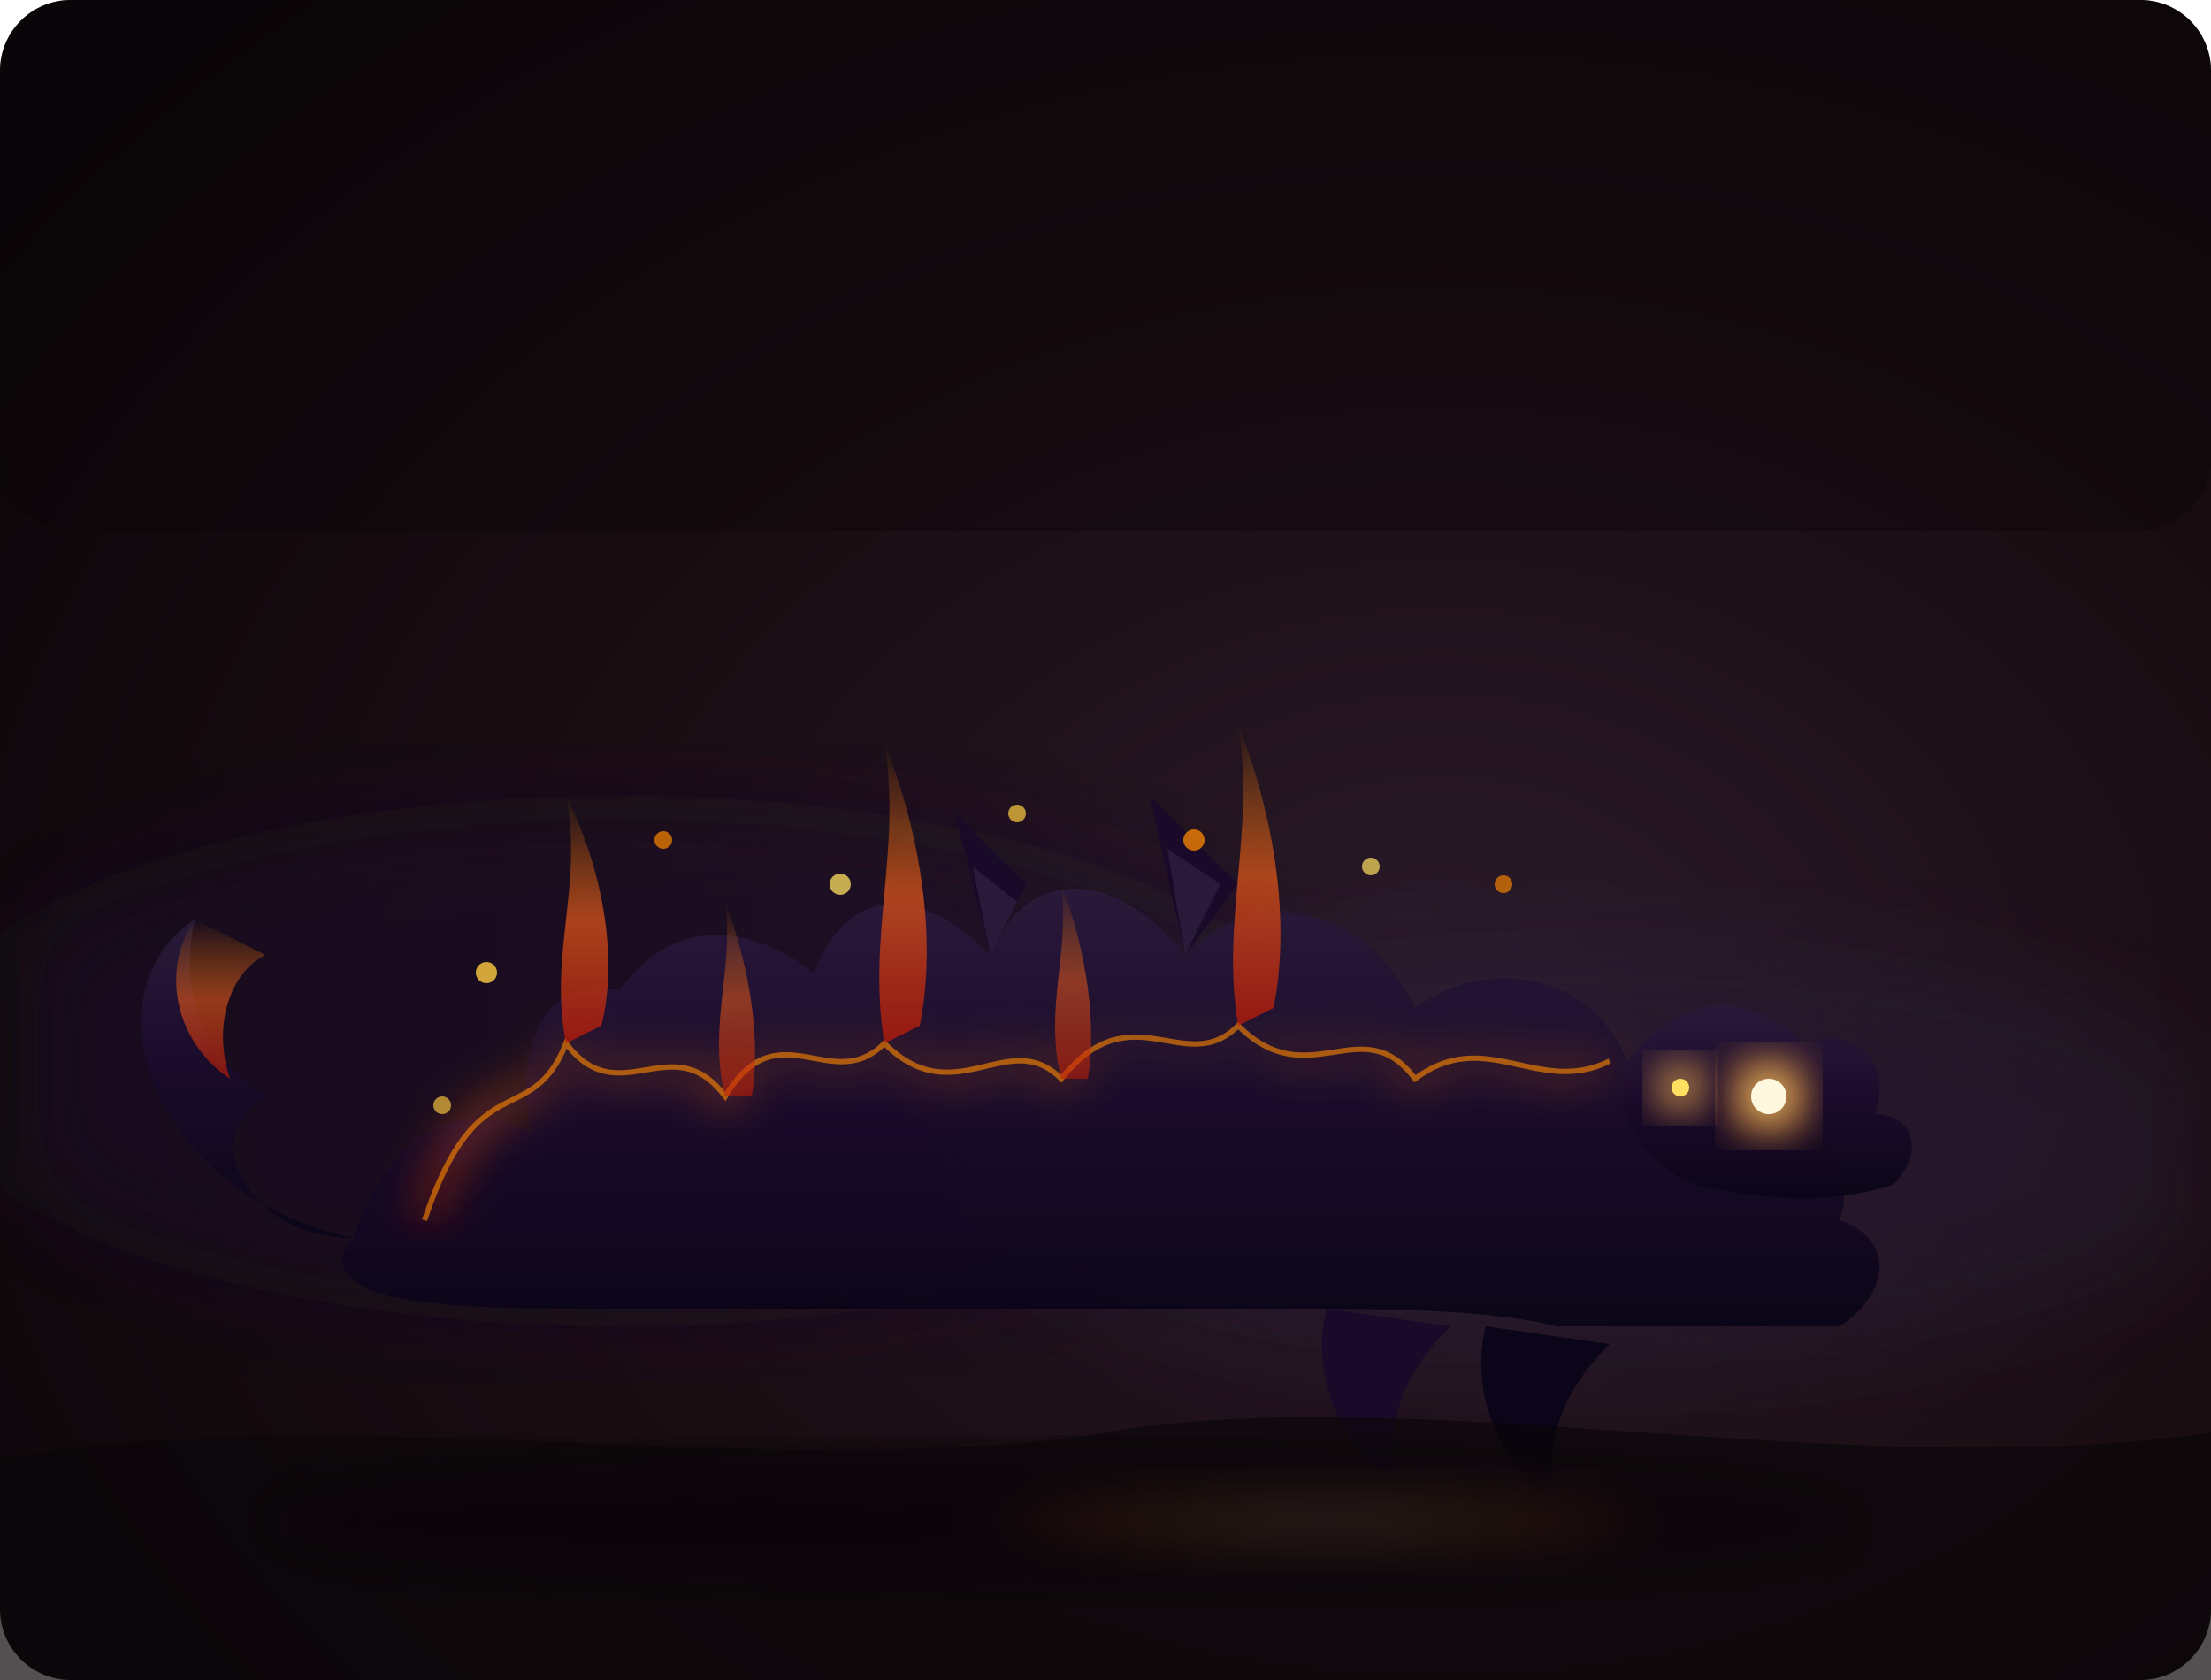
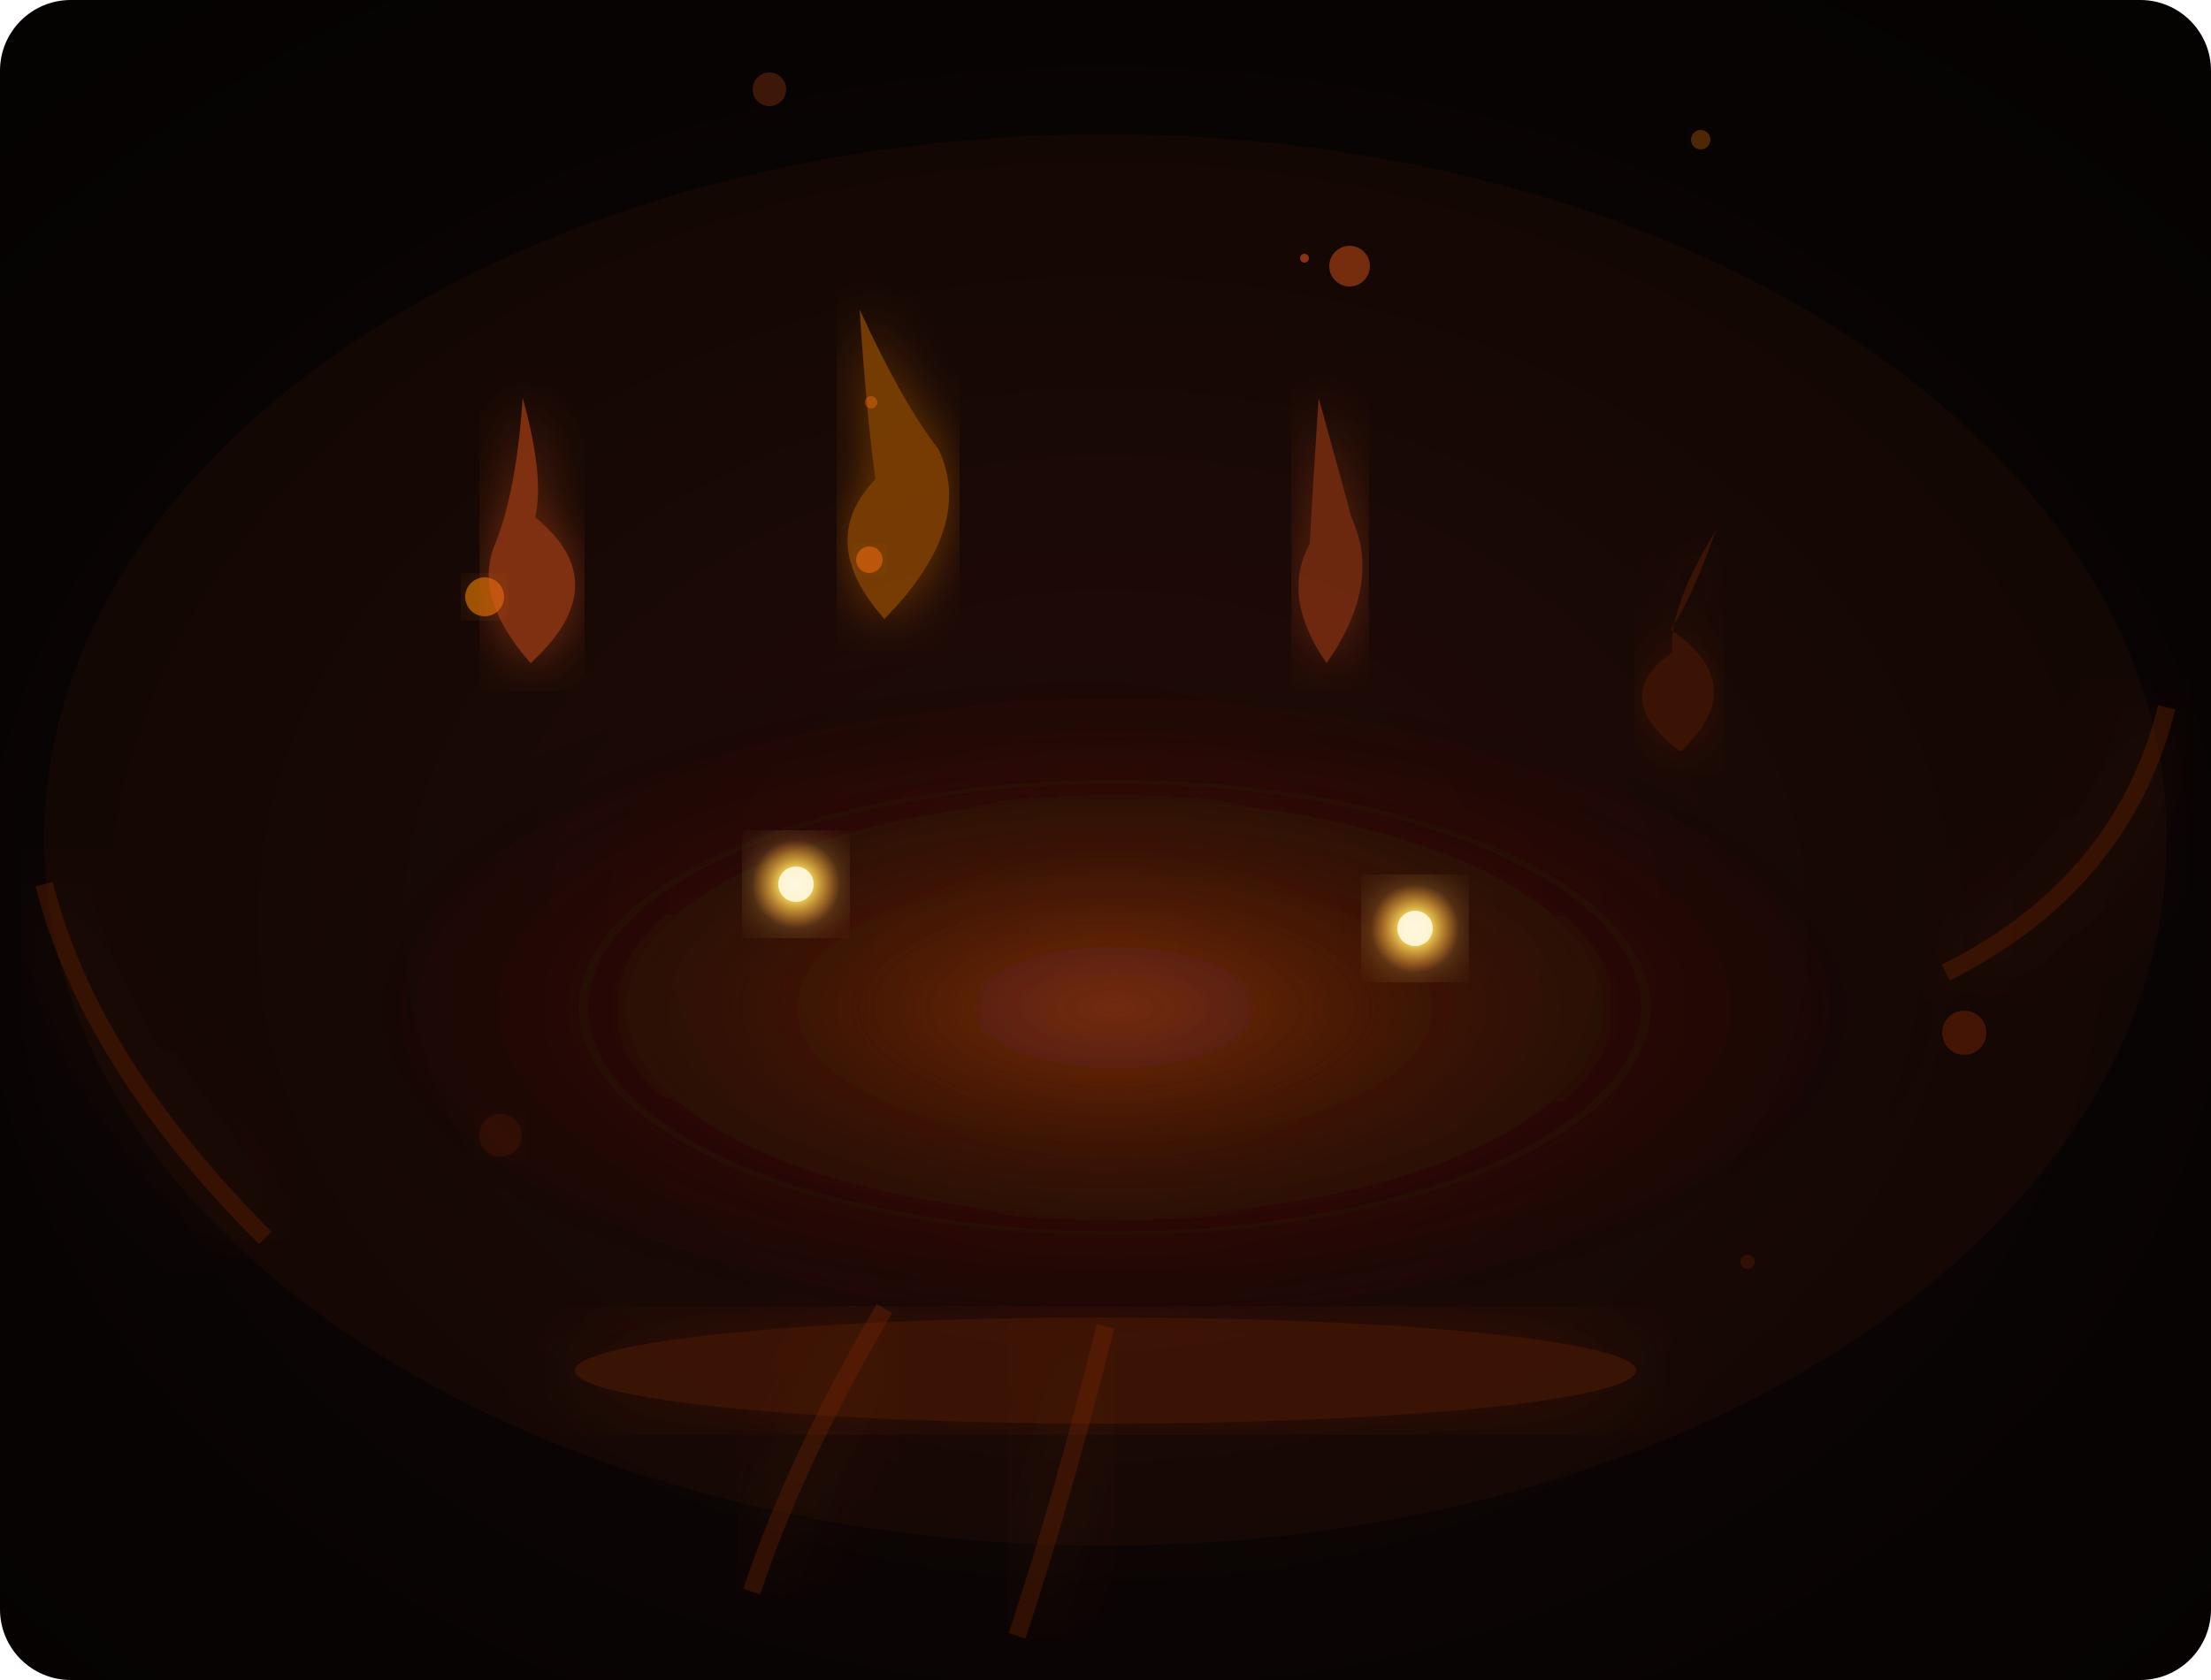
<svg xmlns="http://www.w3.org/2000/svg" width="250" height="190" viewBox="0 0 250 190">
  <defs>
-     <radialGradient id="bgProwl" cx="0.65" cy="0.6" r="0.8">
-       <stop offset="0" stop-color="#2a1a2a" />
-       <stop offset="0.5" stop-color="#1a0d12" />
-       <stop offset="1" stop-color="#0a0508" />
+     <filter id="glow1">
+       <feGaussianBlur stdDeviation="3" result="blur" />
+       <feMerge>
+         <feMergeNode in="blur" />
+         <feMergeNode in="SourceGraphic" />
+       </feMerge>
+     </filter>
+     <filter id="soft2">
+       <feGaussianBlur stdDeviation="5" result="blur" />
+       <feMerge>
+         <feMergeNode in="blur" />
+         <feMergeNode in="SourceGraphic" />
+       </feMerge>
+     </filter>
+     <radialGradient id="bg3" cx="50%" cy="55%" r="70%">
+       <stop offset="0%" stop-color="#1a0a08" />
+       <stop offset="60%" stop-color="#0a0404" />
+       <stop offset="100%" stop-color="#050202" />
    </radialGradient>
-     <linearGradient id="darkFlameBody" x1="0" y1="0" x2="0" y2="1">
-       <stop offset="0" stop-color="#2a1a3a" />
-       <stop offset="0.5" stop-color="#1a0a2a" />
-       <stop offset="1" stop-color="#0a0518" />
-     </linearGradient>
-     <linearGradient id="flameEdge" x1="0" y1="1" x2="0" y2="0">
-       <stop offset="0" stop-color="#c41a05" />
-       <stop offset="0.5" stop-color="#e6591a" />
-       <stop offset="1" stop-color="#ff8800" stop-opacity="0" />
-     </linearGradient>
-     <radialGradient id="eyeGlow" cx="0.5" cy="0.5" r="0.5">
-       <stop offset="0" stop-color="#fff8e0" />
-       <stop offset="0.35" stop-color="#ffe060" />
-       <stop offset="0.7" stop-color="#ff8800" />
-       <stop offset="1" stop-color="#c41a05" stop-opacity="0" />
+     <radialGradient id="rad4" cx="50%" cy="50%" r="50%">
+       <stop offset="0%" stop-color="#e6591a" stop-opacity="0.4" />
+       <stop offset="40%" stop-color="#8a2a05" stop-opacity="0.2" />
+       <stop offset="100%" stop-color="#0d0604" stop-opacity="0" />
    </radialGradient>
-     <radialGradient id="emberGlow" cx="0.5" cy="0.5" r="0.5">
-       <stop offset="0" stop-color="#fff8e0" />
-       <stop offset="0.4" stop-color="#ffcc40" />
-       <stop offset="0.8" stop-color="#e6591a" />
-       <stop offset="1" stop-color="#8a2a05" stop-opacity="0" />
+     <radialGradient id="rad5" cx="50%" cy="50%" r="50%">
+       <stop offset="0%" stop-color="#fff8e0" stop-opacity="1" />
+       <stop offset="40%" stop-color="#ffe060" stop-opacity="0.8" />
+       <stop offset="100%" stop-color="#ff8800" stop-opacity="0" />
    </radialGradient>
-     <filter id="softBlur">
-       <feGaussianBlur stdDeviation="2.5" />
-     </filter>
-     <filter id="bigBlur">
-       <feGaussianBlur stdDeviation="6" />
-     </filter>
  </defs>
-   <rect width="250" height="190" rx="8" fill="url(#bgProwl)" />
-   <ellipse cx="70" cy="120" rx="80" ry="30" fill="#1a0a2a" filter="url(#bigBlur)" opacity="0.55" />
-   <ellipse cx="180" cy="130" rx="75" ry="25" fill="#2a1a3a" filter="url(#bigBlur)" opacity="0.4" />
-   <path d="M40,140 C44,128 52,124 60,128 C58,118 62,110 70,112 C76,104 84,104 92,110 C96,100 104,100 112,108 C116,98 126,98 134,108 C142,100 154,102 160,114 C168,108 180,110 184,120 C190,116 198,120 200,128 C206,126 210,132 208,138 C214,140 214,146 208,150 C200,150 188,150 176,150 C168,148 156,148 144,148 C130,148 116,148 102,148 C90,148 78,148 68,148 C58,148 48,148 42,146 C38,144 38,142 40,140 Z" fill="url(#darkFlameBody)" opacity="0.97" />
-   <path d="M184,120 C190,112 198,112 204,118 C210,116 214,120 212,126 C216,126 218,130 214,134 C208,136 200,136 192,134 C186,132 182,126 184,120 Z" fill="url(#darkFlameBody)" opacity="0.97" />
-   <path d="M112,108 L108,92 L116,100 Z" fill="#1a0a2a" />
-   <path d="M134,108 L130,90 L140,100 Z" fill="#1a0a2a" />
-   <path d="M112,108 L110,98 L115,102 Z" fill="#2a1a3a" />
-   <path d="M134,108 L132,96 L138,100 Z" fill="#2a1a3a" />
-   <path d="M40,140 C30,138 22,132 18,124 C14,116 16,108 22,104 C20,114 24,120 30,124 C24,128 26,134 32,138 C36,140 38,140 40,140 Z" fill="url(#darkFlameBody)" opacity="0.95" />
-   <path d="M22,104 C18,110 20,118 26,122 C24,116 26,110 30,108 C26,106 24,105 22,104 Z" fill="url(#flameEdge)" opacity="0.6" />
-   <path d="M150,148 C148,156 152,164 158,168 C156,160 160,154 164,150 Z" fill="#1a0a2a" />
-   <path d="M168,150 C166,158 170,166 176,170 C174,162 178,156 182,152 Z" fill="#0a0518" />
-   <path d="M48,138 C54,120 60,128 64,118 C70,126 76,116 82,124 C88,114 94,124 100,118 C108,126 114,116 120,122 C128,112 134,122 140,116 C148,124 154,114 160,122 C168,116 174,124 182,120" fill="none" stroke="url(#flameEdge)" stroke-width="2" filter="url(#softBlur)" opacity="0.75" />
-   <path d="M48,138 C54,120 60,128 64,118 C70,126 76,116 82,124 C88,114 94,124 100,118 C108,126 114,116 120,122 C128,112 134,122 140,116 C148,124 154,114 160,122 C168,116 174,124 182,120" fill="none" stroke="#ff8800" stroke-width="0.6" opacity="0.6" />
-   <path d="M64,118 C62,108 66,100 64,90 C68,98 70,108 68,116 Z" fill="url(#flameEdge)" opacity="0.7" />
-   <path d="M100,118 C98,106 102,96 100,84 C104,94 106,106 104,116 Z" fill="url(#flameEdge)" opacity="0.7" />
-   <path d="M140,116 C138,104 142,94 140,82 C144,92 146,104 144,114 Z" fill="url(#flameEdge)" opacity="0.7" />
-   <path d="M82,124 C80,116 83,110 82,102 C85,110 86,118 85,124 Z" fill="url(#flameEdge)" opacity="0.55" />
-   <path d="M120,122 C118,114 121,108 120,100 C123,108 124,116 123,122 Z" fill="url(#flameEdge)" opacity="0.55" />
-   <circle cx="200" cy="124" r="5" fill="url(#eyeGlow)" filter="url(#softBlur)" opacity="0.95" />
-   <circle cx="200" cy="124" r="2" fill="#fff8e0" />
-   <circle cx="200" cy="124" r="1.2" fill="#fff8e0" />
-   <circle cx="190" cy="123" r="3.5" fill="url(#eyeGlow)" filter="url(#softBlur)" opacity="0.85" />
-   <circle cx="190" cy="123" r="1" fill="#ffe060" />
-   <circle cx="55" cy="110" r="1.2" fill="#ffcc40" opacity="0.8" />
-   <circle cx="75" cy="95" r="1" fill="#ff8800" opacity="0.7" />
-   <circle cx="95" cy="100" r="1.2" fill="#ffe060" opacity="0.75" />
-   <circle cx="115" cy="92" r="1" fill="#ffcc40" opacity="0.7" />
-   <circle cx="135" cy="95" r="1.2" fill="#ff8800" opacity="0.75" />
-   <circle cx="155" cy="98" r="1" fill="#ffe060" opacity="0.7" />
-   <circle cx="50" cy="125" r="1" fill="#ffcc40" opacity="0.65" />
-   <circle cx="170" cy="100" r="1" fill="#ff8800" opacity="0.65" />
-   <ellipse cx="120" cy="172" rx="90" ry="8" fill="#0a0508" filter="url(#softBlur)" opacity="0.8" />
-   <ellipse cx="150" cy="172" rx="40" ry="5" fill="url(#emberGlow)" filter="url(#softBlur)" opacity="0.3" />
-   <path d="M0,165 C40,158 90,168 125,162 C160,156 210,168 250,162 L250,190 L0,190 Z" fill="#0a0508" opacity="0.7" />
-   <rect width="250" height="60" rx="8" fill="#0a0508" opacity="0.4" />
+   <rect width="250" height="190" fill="url(#bg3)" rx="8" />
+   <ellipse cx="125.0" cy="95.0" rx="120.0" ry="79.8" fill="#8a2a05" opacity="0.08" />
+   <circle cx="197.6" cy="142.7" r="0.8" fill="#8a2a05" opacity="0.23" />
+   <circle cx="147.5" cy="29.2" r="0.5" fill="#e6591a" opacity="0.54" filter="url(#glow1)" />
+   <circle cx="152.6" cy="30.1" r="2.3" fill="#e6591a" opacity="0.46" />
+   <circle cx="98.5" cy="45.5" r="0.7" fill="#e6591a" opacity="0.43" />
+   <circle cx="222.1" cy="116.8" r="2.5" fill="#8a2a05" opacity="0.40" />
+   <circle cx="54.8" cy="67.5" r="2.2" fill="#ff8800" opacity="0.58" filter="url(#glow1)" />
+   <circle cx="87.0" cy="10.1" r="1.9" fill="#e6591a" opacity="0.24" />
+   <circle cx="192.3" cy="15.8" r="1.1" fill="#ff8800" opacity="0.28" filter="url(#glow1)" />
+   <circle cx="98.3" cy="63.3" r="1.5" fill="#e6591a" opacity="0.56" filter="url(#glow1)" />
+   <circle cx="56.6" cy="128.4" r="2.4" fill="#8a2a05" opacity="0.20" filter="url(#glow1)" />
+   <path d="M 30 140 C 30 100 50 80 80 75 C 100 70 120 75 140 80 C 170 85 200 90 220 110 C 225 120 220 130 215 140 C 210 145 200 142 190 145 L 190 155 L 180 145 C 170 148 160 145 150 148 L 150 155 L 140 148 C 100 150 60 148 30 140 Z" fill="url(#rad4)" opacity="0.7" filter="url(#soft2)" />
+   <path d="M 60.0 75.0 Q 53.4 67.5 56.0 61.5 Q 58.4 55.5 59.1 45.0 Q 61.6 54.0 60.5 58.5 Q 69.8 66.0 60.0 75.0 Z" fill="#e6591a" opacity="0.5" filter="url(#glow1)" />
+   <path d="M 100.0 70.0 Q 92.2 61.2 99.0 54.2 Q 98.0 47.2 97.2 35.0 Q 102.0 45.5 106.1 50.8 Q 110.3 59.5 100.0 70.0 Z" fill="#ff8800" opacity="0.4" filter="url(#glow1)" />
+   <path d="M 150.0 75.0 Q 144.8 67.5 148.1 61.5 Q 148.4 55.5 149.1 45.0 Q 151.6 54.0 152.8 58.5 Q 156.3 66.0 150.0 75.0 Z" fill="#e6591a" opacity="0.4" filter="url(#glow1)" />
+   <path d="M 190.0 85.0 Q 181.8 78.8 189.1 73.8 Q 188.6 68.8 194.0 60.0 Q 191.4 67.5 188.9 71.2 Q 198.1 77.5 190.0 85.0 Z" fill="#8a2a05" opacity="0.3" filter="url(#glow1)" />
+   <circle cx="90" cy="100" r="5" fill="url(#rad5)" filter="url(#glow1)" />
+   <circle cx="160" cy="105" r="5" fill="url(#rad5)" filter="url(#glow1)" />
+   <circle cx="90" cy="100" r="2" fill="#fff8e0" opacity="0.9" />
+   <circle cx="160" cy="105" r="2" fill="#fff8e0" opacity="0.9" />
+   <path d="M 30 140 Q 10 120 5 100" stroke="#8a2a05" stroke-width="2" fill="none" opacity="0.3" filter="url(#soft2)" />
+   <path d="M 220 110 Q 240 100 245 80" stroke="#8a2a05" stroke-width="2" fill="none" opacity="0.3" filter="url(#soft2)" />
+   <path d="M 125 150 Q 120 170 115 185" stroke="#8a2a05" stroke-width="2" fill="none" opacity="0.3" filter="url(#soft2)" />
+   <path d="M 100 148 Q 90 165 85 180" stroke="#8a2a05" stroke-width="2" fill="none" opacity="0.3" filter="url(#soft2)" />
+   <ellipse cx="125.0" cy="155.0" rx="60.0" ry="6.0" fill="#8a2a05" opacity="0.3" filter="url(#soft2)" />
</svg>
